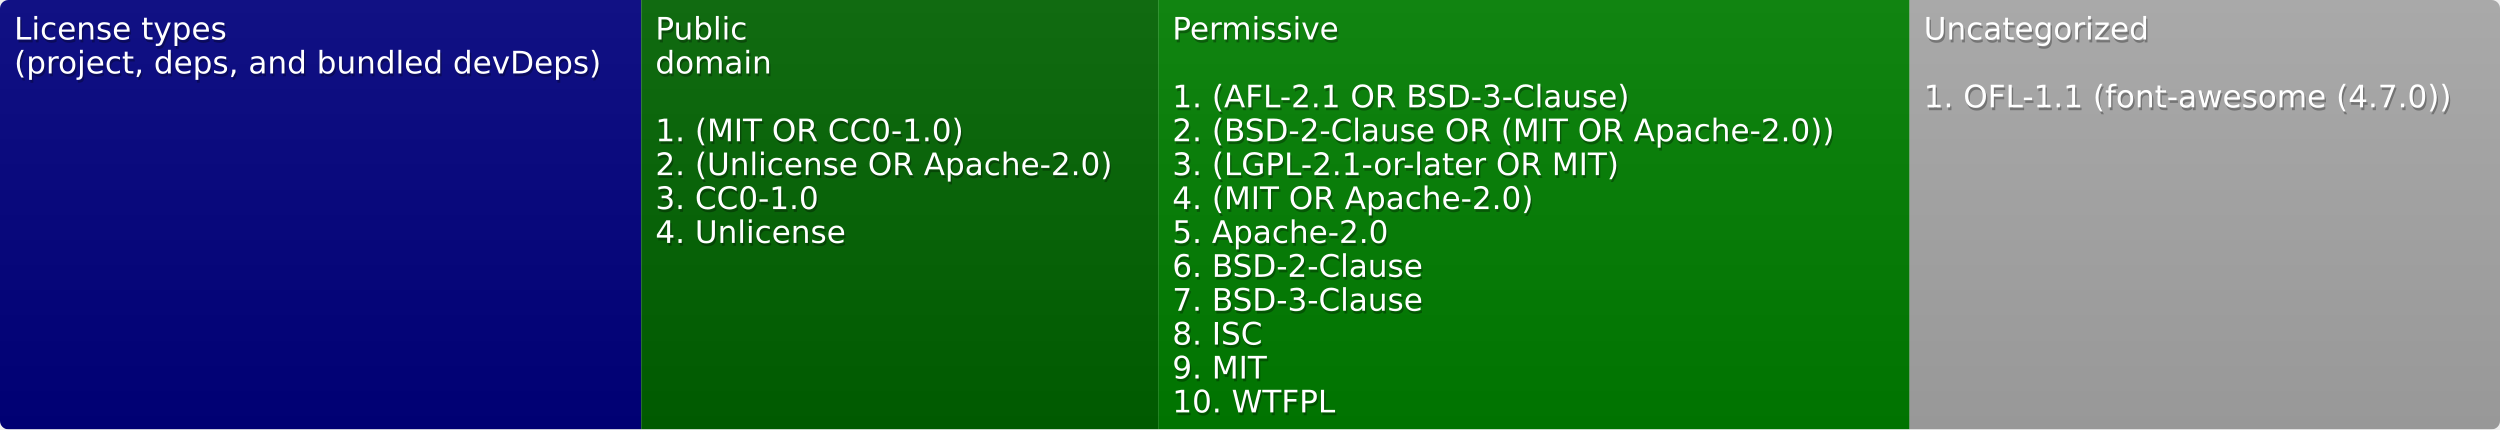
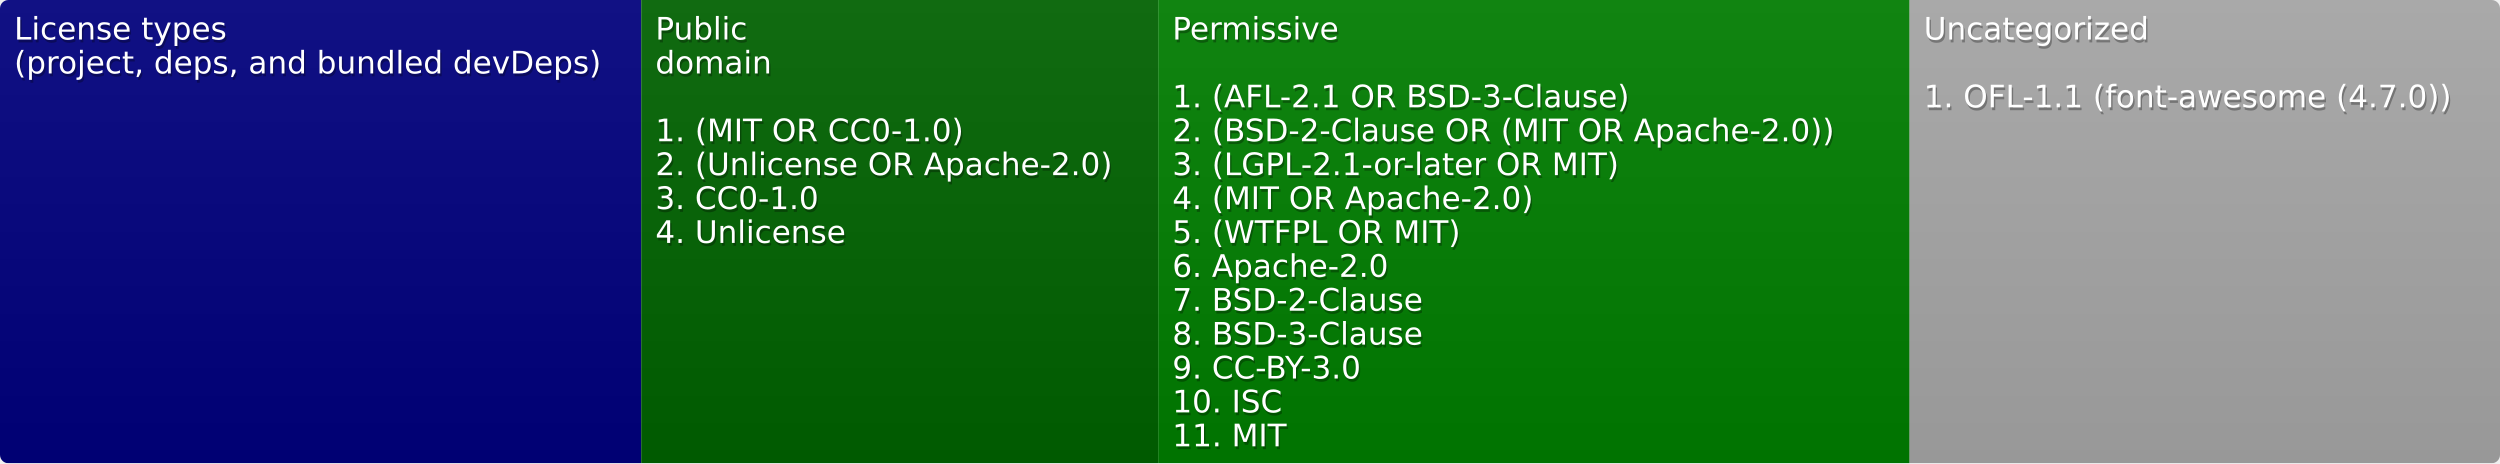
- <svg xmlns="http://www.w3.org/2000/svg" width="885" height="152">
+ <svg xmlns="http://www.w3.org/2000/svg" width="885" height="164">
  <defs>
    <linearGradient id="smooth" x2="0" y2="100%">
      <stop offset="0" stop-color="#aaa" stop-opacity=".1" />
      <stop offset="1" stop-opacity=".1" />
    </linearGradient>
    <style>text{font-size:11px;font-family:Verdana,DejaVu Sans,Geneva,sans-serif}text.shadow{fill:#010101;fill-opacity:.3}text.high{fill:#fff}</style>
    <mask id="round">
      <rect width="100%" height="100%" rx="3" fill="#fff" />
    </mask>
  </defs>
  <g id="bg" mask="url(#round)">
-     <path fill="navy" d="M0 0h227v152H0z" />
-     <path fill="#006400" d="M227 0h183v152H227z" />
-     <path fill="green" d="M410 0h266v152H410z" />
-     <path fill="#a9a9a9" d="M676 0h209v152H676z" />
-     <path fill="url(#smooth)" d="M0 0h885v152H0z" />
+     <path fill="navy" d="M0 0h227v164H0z" />
+     <path fill="#006400" d="M227 0h183v164H227z" />
+     <path fill="green" d="M410 0h266v164H410z" />
+     <path fill="#a9a9a9" d="M676 0h209v164H676z" />
+     <path fill="url(#smooth)" d="M0 0h885v164H0z" />
  </g>
  <g id="fg">
    <text class="shadow" x="5.5" y="15">License types</text>
    <text class="high" x="5" y="14">License types</text>
    <text class="shadow" x="5.5" y="27">(project, deps, and bundled devDeps)</text>
    <text class="high" x="5" y="26">(project, deps, and bundled devDeps)</text>
    <text class="shadow" x="232.5" y="15">Public</text>
    <text class="high" x="232" y="14">Public</text>
    <text class="shadow" x="232.5" y="27">domain</text>
    <text class="high" x="232" y="26">domain</text>
    <text class="shadow" x="232.5" y="51">1. (MIT OR CC0-1.0)</text>
    <text class="high" x="232" y="50">1. (MIT OR CC0-1.0)</text>
    <text class="shadow" x="232.5" y="63">2. (Unlicense OR Apache-2.0)</text>
    <text class="high" x="232" y="62">2. (Unlicense OR Apache-2.0)</text>
    <text class="shadow" x="232.5" y="75">3. CC0-1.0</text>
    <text class="high" x="232" y="74">3. CC0-1.0</text>
    <text class="shadow" x="232.5" y="87">4. Unlicense</text>
    <text class="high" x="232" y="86">4. Unlicense</text>
    <text class="shadow" x="415.5" y="15">Permissive</text>
    <text class="high" x="415" y="14">Permissive</text>
    <text class="shadow" x="415.5" y="39">1. (AFL-2.1 OR BSD-3-Clause)</text>
    <text class="high" x="415" y="38">1. (AFL-2.1 OR BSD-3-Clause)</text>
    <text class="shadow" x="415.5" y="51">2. (BSD-2-Clause OR (MIT OR Apache-2.0))</text>
    <text class="high" x="415" y="50">2. (BSD-2-Clause OR (MIT OR Apache-2.0))</text>
    <text class="shadow" x="415.5" y="63">3. (LGPL-2.1-or-later OR MIT)</text>
    <text class="high" x="415" y="62">3. (LGPL-2.1-or-later OR MIT)</text>
    <text class="shadow" x="415.5" y="75">4. (MIT OR Apache-2.0)</text>
    <text class="high" x="415" y="74">4. (MIT OR Apache-2.0)</text>
-     <text class="shadow" x="415.5" y="87">5. Apache-2.0</text>
-     <text class="high" x="415" y="86">5. Apache-2.0</text>
-     <text class="shadow" x="415.5" y="99">6. BSD-2-Clause</text>
-     <text class="high" x="415" y="98">6. BSD-2-Clause</text>
-     <text class="shadow" x="415.5" y="111">7. BSD-3-Clause</text>
-     <text class="high" x="415" y="110">7. BSD-3-Clause</text>
-     <text class="shadow" x="415.5" y="123">8. ISC</text>
-     <text class="high" x="415" y="122">8. ISC</text>
-     <text class="shadow" x="415.5" y="135">9. MIT</text>
-     <text class="high" x="415" y="134">9. MIT</text>
-     <text class="shadow" x="415.5" y="147">10. WTFPL</text>
-     <text class="high" x="415" y="146">10. WTFPL</text>
+     <text class="shadow" x="415.5" y="87">5. (WTFPL OR MIT)</text>
+     <text class="high" x="415" y="86">5. (WTFPL OR MIT)</text>
+     <text class="shadow" x="415.5" y="99">6. Apache-2.0</text>
+     <text class="high" x="415" y="98">6. Apache-2.0</text>
+     <text class="shadow" x="415.5" y="111">7. BSD-2-Clause</text>
+     <text class="high" x="415" y="110">7. BSD-2-Clause</text>
+     <text class="shadow" x="415.5" y="123">8. BSD-3-Clause</text>
+     <text class="high" x="415" y="122">8. BSD-3-Clause</text>
+     <text class="shadow" x="415.5" y="135">9. CC-BY-3.0</text>
+     <text class="high" x="415" y="134">9. CC-BY-3.0</text>
+     <text class="shadow" x="415.5" y="147">10. ISC</text>
+     <text class="high" x="415" y="146">10. ISC</text>
+     <text class="shadow" x="415.5" y="159">11. MIT</text>
+     <text class="high" x="415" y="158">11. MIT</text>
    <text class="shadow" x="681.5" y="15">Uncategorized</text>
    <text class="high" x="681" y="14">Uncategorized</text>
    <text class="shadow" x="681.5" y="39">1. OFL-1.1 (font-awesome (4.7.0))</text>
    <text class="high" x="681" y="38">1. OFL-1.1 (font-awesome (4.7.0))</text>
  </g>
</svg>
